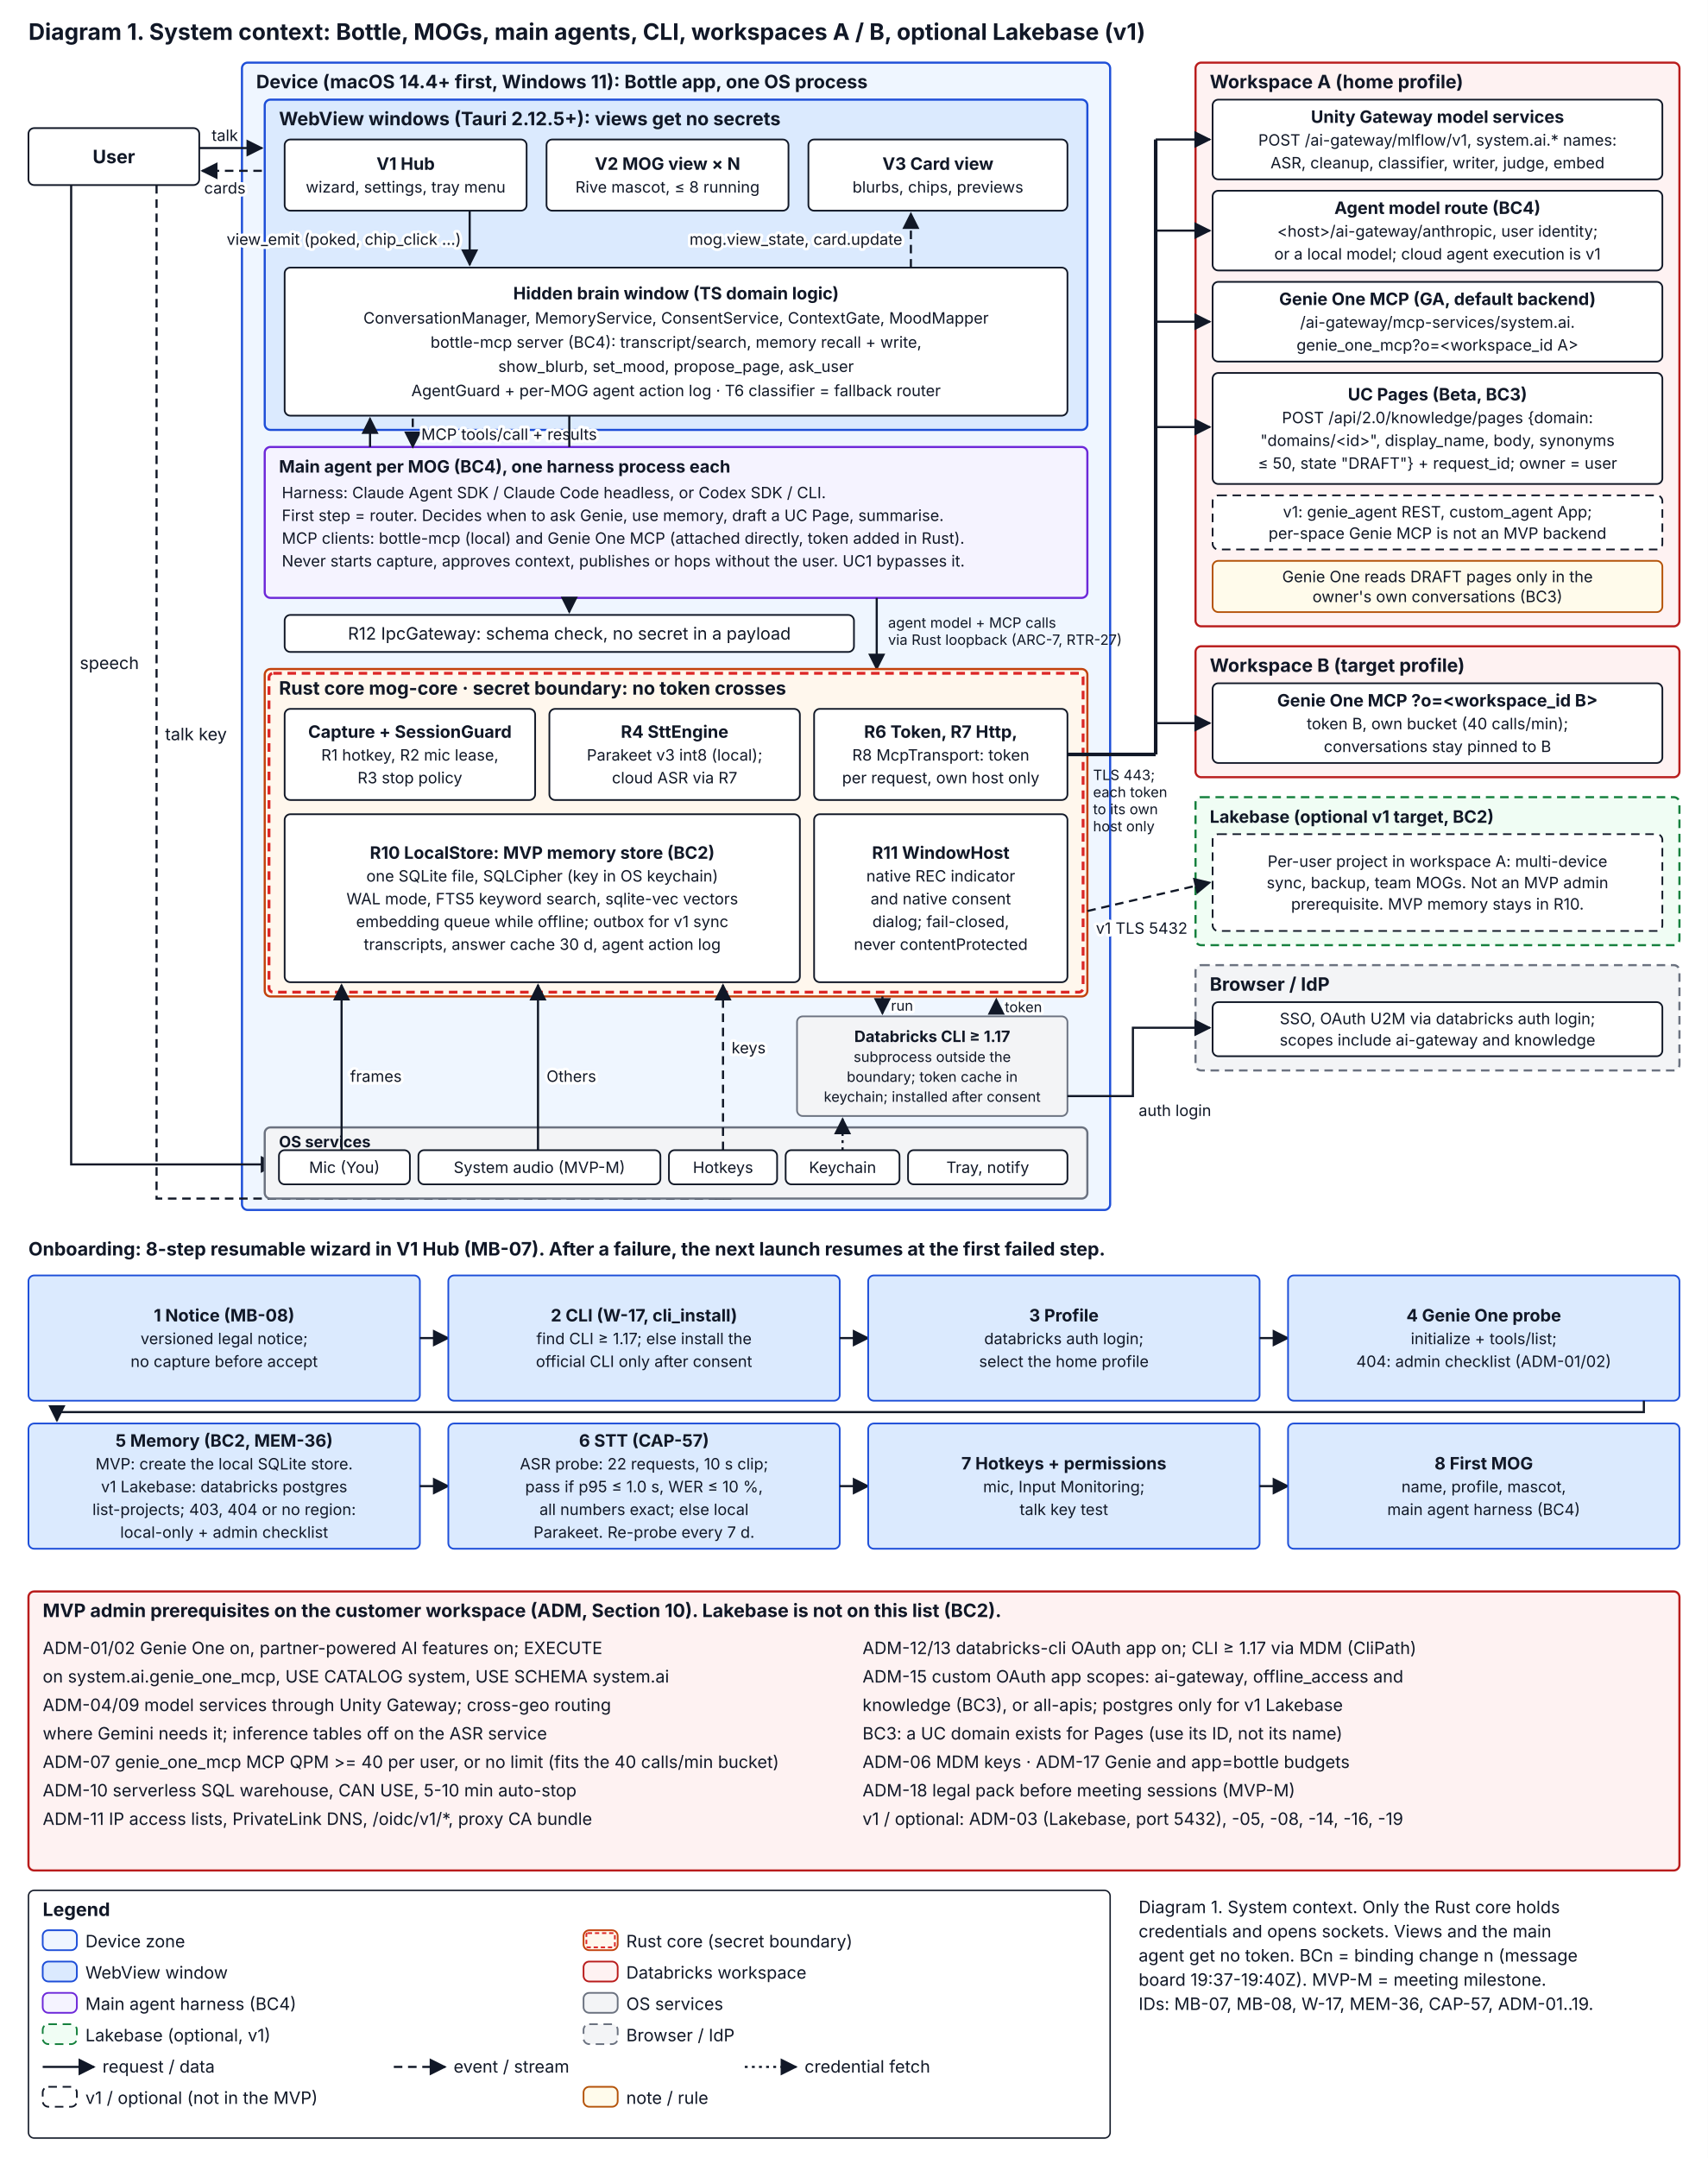
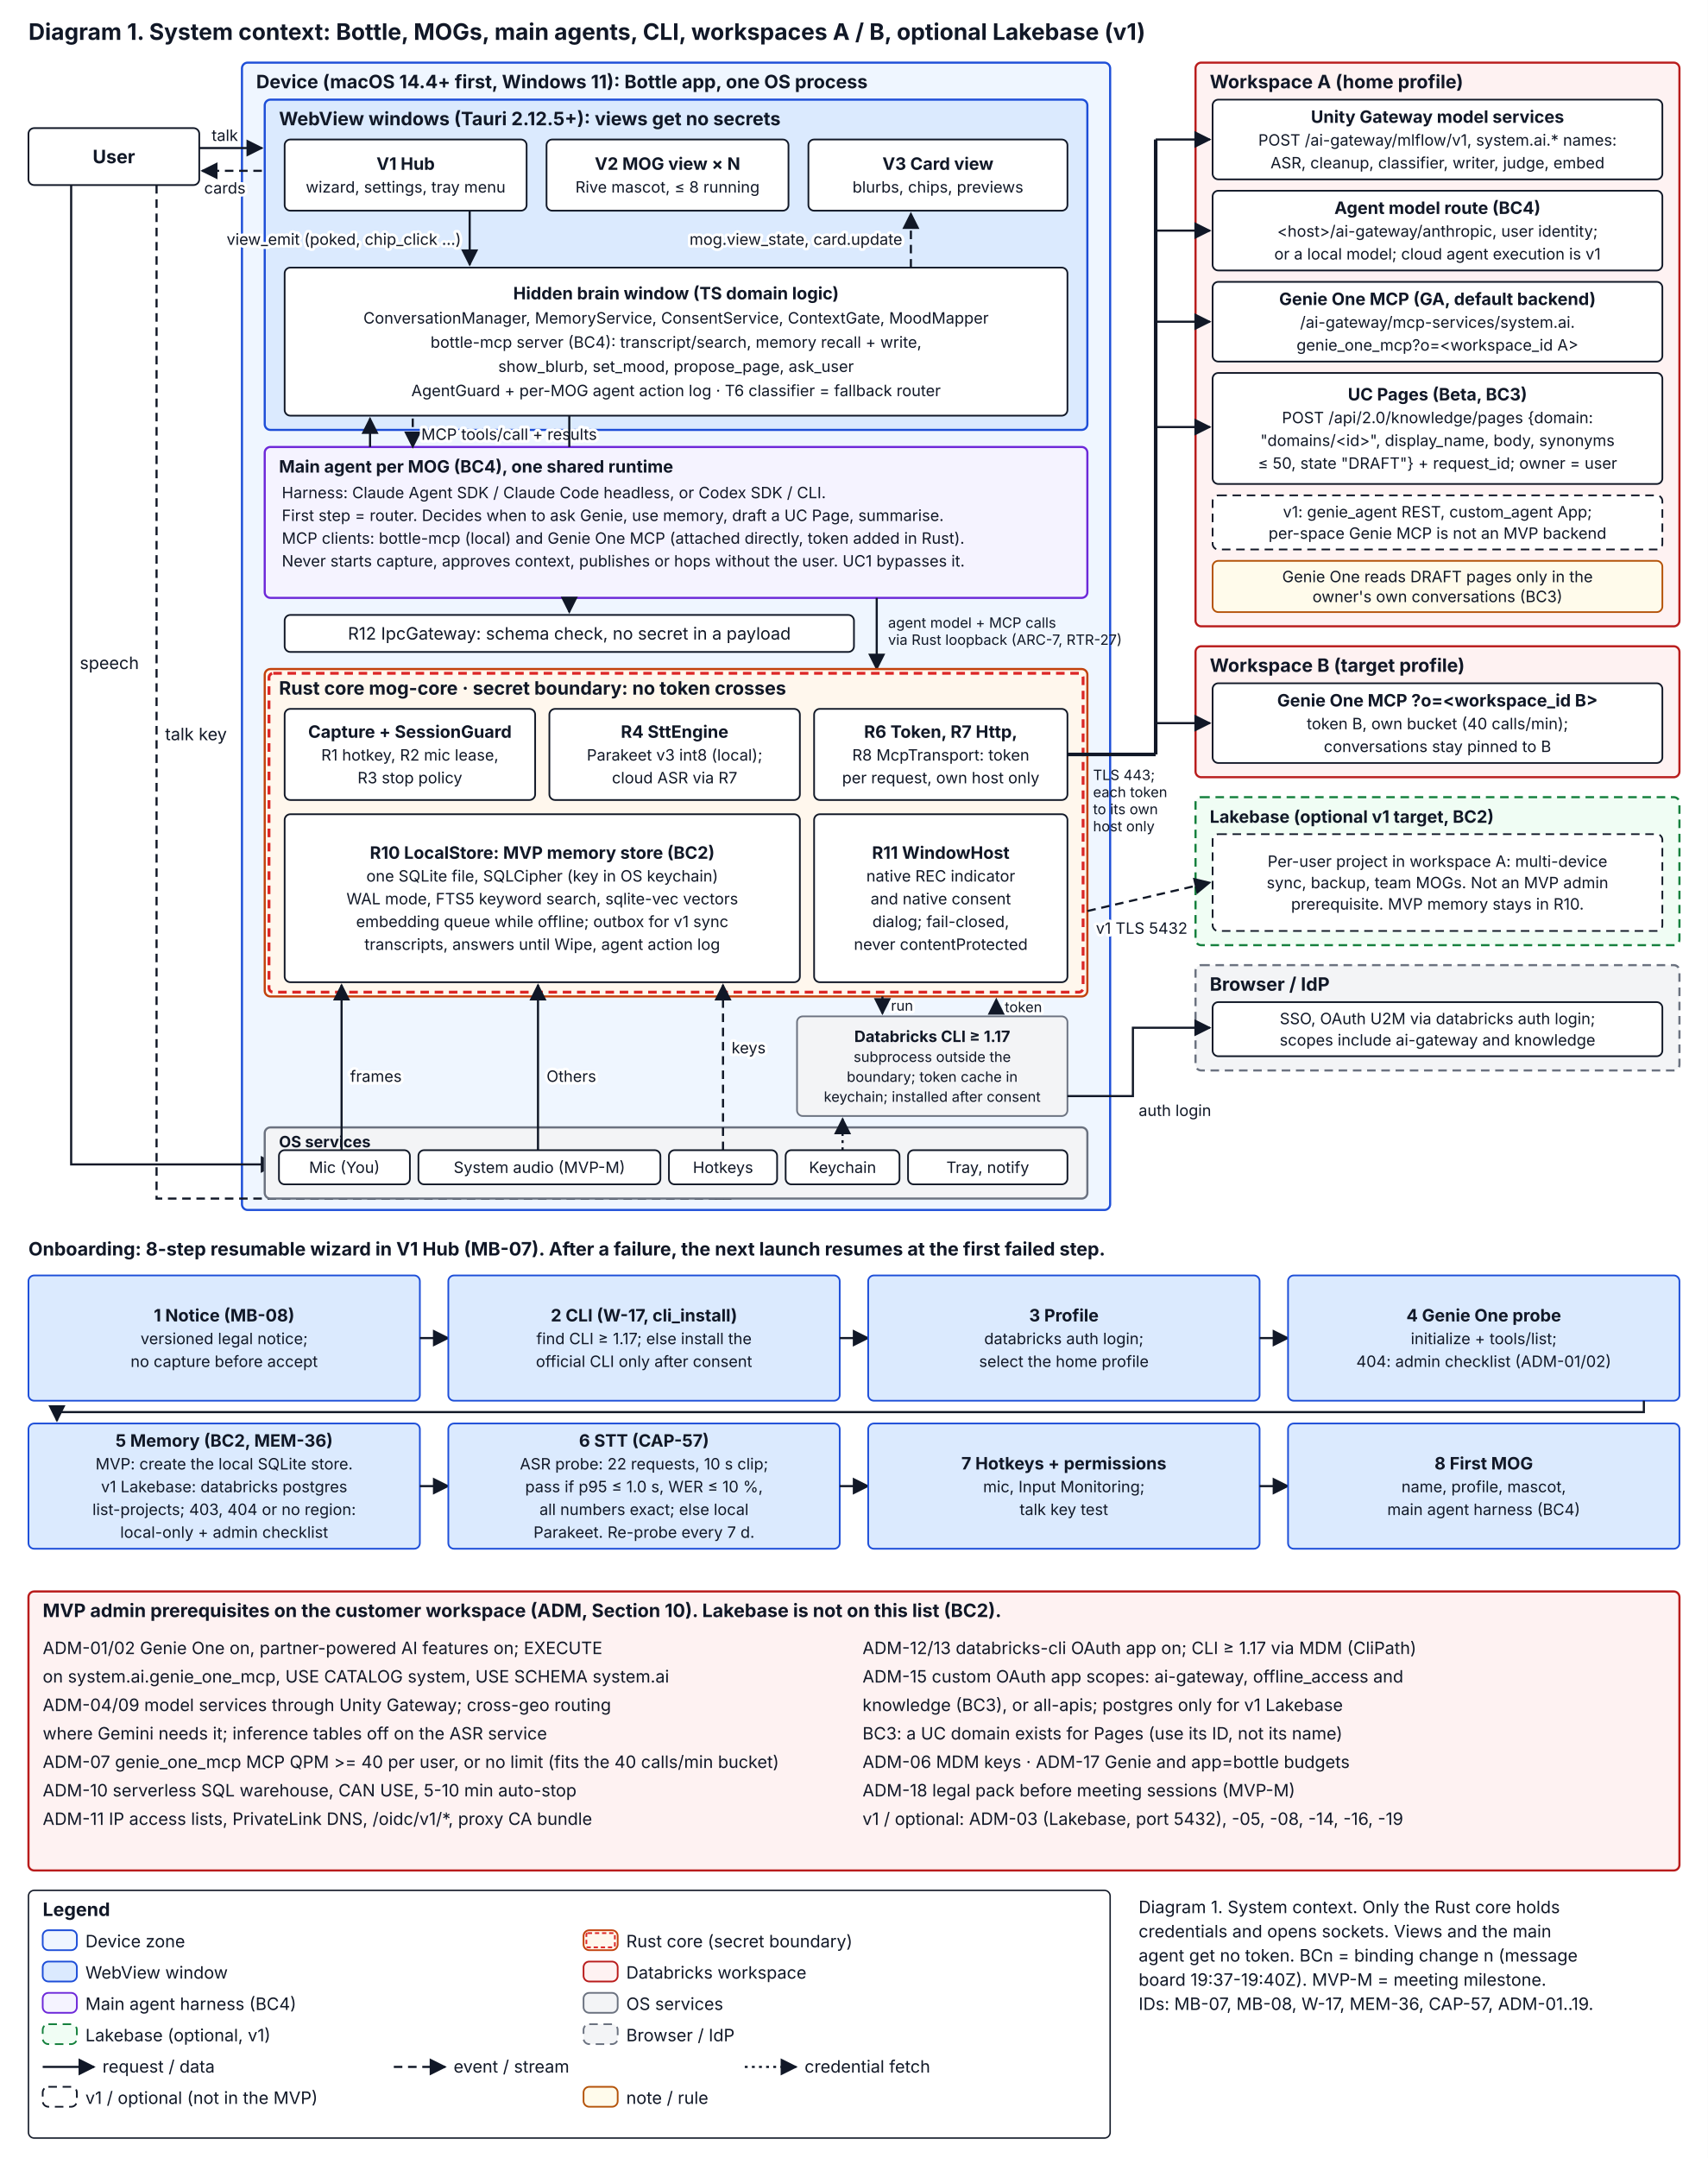
<svg xmlns="http://www.w3.org/2000/svg" version="1.1" viewBox="0 0 1200 1516" width="1200" height="1516" role="img" aria-labelledby="title desc" font-family="system-ui, -apple-system, Segoe UI, sans-serif">
  <defs>
    <marker id="arw" viewBox="0 0 10 10" refX="9" refY="5" markerWidth="8" markerHeight="8" orient="auto-start-reverse">
      <path d="M0,0 L10,5 L0,10 z" fill="#111827" />
    </marker>
    <style type="text/css">
text{font-size:13px;fill:#111827}
.s{font-size:12px}
.b{font-weight:700}
.it{font-style:italic}
.h{font-size:16px;font-weight:700}
.halo{paint-order:stroke;stroke:#FFFFFF;stroke-width:4px;stroke-linejoin:round}
</style>
  </defs>
  <rect x="0" y="0" width="1200" height="1516" fill="#FFFFFF" />
  <text x="20" y="28" style="font-size:16px;font-weight:700">Diagram 1. System context: Bottle, MOGs, main agents, CLI, workspaces A / B, optional Lakebase (v1)</text>
  <rect x="20" y="90" width="120" height="40" rx="4" fill="#FFFFFF" stroke="#111827" stroke-width="1.2" />
  <text x="80" y="114.7" text-anchor="middle" style="font-weight:700">User</text>
  <rect x="170" y="44" width="610" height="806" rx="4" fill="#EFF6FF" stroke="#1D4ED8" stroke-width="1.5" />
  <text x="180" y="62" style="font-weight:700">Device (macOS 14.4+ first, Windows 11): Bottle app, one OS process</text>
  <polyline points="140,104 184,104" fill="none" stroke="#111827" stroke-width="1.5" marker-end="url(#arw)" />
  <text x="158" y="99" text-anchor="middle" style="font-size:11px;fill:#FFFFFF" fill="#FFFFFF" stroke="#FFFFFF" stroke-width="4" stroke-linejoin="round" aria-hidden="true">talk</text>
  <text x="158" y="99" text-anchor="middle" style="font-size:11px">talk</text>
  <polyline points="184,120 142,120" fill="none" stroke="#111827" stroke-width="1.5" stroke-dasharray="6 4" marker-end="url(#arw)" />
  <text x="158" y="136" text-anchor="middle" style="font-size:11px;fill:#FFFFFF" fill="#FFFFFF" stroke="#FFFFFF" stroke-width="4" stroke-linejoin="round" aria-hidden="true">cards</text>
  <text x="158" y="136" text-anchor="middle" style="font-size:11px">cards</text>
  <polyline points="50,130 50,818 194,818" fill="none" stroke="#111827" stroke-width="1.5" marker-end="url(#arw)" />
  <text x="56" y="470" style="font-size:12px">speech</text>
  <polyline points="110,130 110,842 508,842 508,832" fill="none" stroke="#111827" stroke-width="1.5" stroke-dasharray="6 4" marker-end="url(#arw)" />
  <text x="116" y="520" style="font-size:12px">talk key</text>
  <rect x="186" y="70" width="578" height="232" rx="4" fill="#DBEAFE" stroke="#1D4ED8" stroke-width="1.5" />
  <text x="196" y="88" style="font-weight:700">WebView windows (Tauri 2.12.5+): views get no secrets</text>
  <rect x="200" y="98" width="170" height="50" rx="4" fill="#FFFFFF" stroke="#111827" stroke-width="1.2" />
  <text x="285" y="119.3" text-anchor="middle" style="font-size:12px;font-weight:700">V1 Hub</text>
  <text x="285" y="135.3" text-anchor="middle" style="font-size:11px">wizard, settings, tray menu</text>
  <rect x="384" y="98" width="170" height="50" rx="4" fill="#FFFFFF" stroke="#111827" stroke-width="1.2" />
  <text x="469" y="119.3" text-anchor="middle" style="font-size:12px;font-weight:700">V2 MOG view × N</text>
  <text x="469" y="135.3" text-anchor="middle" style="font-size:11px">Rive mascot, ≤ 8 running</text>
  <rect x="568" y="98" width="182" height="50" rx="4" fill="#FFFFFF" stroke="#111827" stroke-width="1.2" />
  <text x="659" y="119.3" text-anchor="middle" style="font-size:12px;font-weight:700">V3 Card view</text>
  <text x="659" y="135.3" text-anchor="middle" style="font-size:11px">blurbs, chips, previews</text>
  <rect x="200" y="188" width="550" height="104" rx="4" fill="#FFFFFF" stroke="#111827" stroke-width="1.2" />
  <text x="475" y="210.3" text-anchor="middle" style="font-size:12px;font-weight:700">Hidden brain window (TS domain logic)</text>
  <text x="475" y="227.3" text-anchor="middle" style="font-size:11px">ConversationManager, MemoryService, ConsentService, ContextGate, MoodMapper</text>
  <text x="475" y="244.3" text-anchor="middle" style="font-size:11px">bottle-mcp server (BC4): transcript/search, memory recall + write,</text>
  <text x="475" y="261.3" text-anchor="middle" style="font-size:11px">show_blurb, set_mood, propose_page, ask_user</text>
  <text x="475" y="278.3" text-anchor="middle" style="font-size:11px">AgentGuard + per-MOG agent action log · T6 classifier = fallback router</text>
  <polyline points="330,148 330,186" fill="none" stroke="#111827" stroke-width="1.5" marker-end="url(#arw)" />
  <text x="324" y="172" text-anchor="end" style="font-size:11px;fill:#FFFFFF" fill="#FFFFFF" stroke="#FFFFFF" stroke-width="4" stroke-linejoin="round" aria-hidden="true">view_emit (poked, chip_click …)</text>
  <text x="324" y="172" text-anchor="end" style="font-size:11px">view_emit (poked, chip_click …)</text>
  <polyline points="640,188 640,150" fill="none" stroke="#111827" stroke-width="1.5" stroke-dasharray="6 4" marker-end="url(#arw)" />
  <text x="634" y="172" text-anchor="end" style="font-size:11px;fill:#FFFFFF" fill="#FFFFFF" stroke="#FFFFFF" stroke-width="4" stroke-linejoin="round" aria-hidden="true">mog.view_state, card.update</text>
  <text x="634" y="172" text-anchor="end" style="font-size:11px">mog.view_state, card.update</text>
  <rect x="186" y="314" width="578" height="106" rx="4" fill="#F5F3FF" stroke="#6D28D9" stroke-width="1.5" />
-   <text x="196" y="332" style="font-size:12px;font-weight:700">Main agent per MOG (BC4), one harness process each</text>
+   <text x="196" y="332" style="font-size:12px;font-weight:700">Main agent per MOG (BC4), one shared runtime</text>
  <text x="198" y="350" style="font-size:11px">Harness: Claude Agent SDK / Claude Code headless, or Codex SDK / CLI.</text>
  <text x="198" y="366" style="font-size:11px">First step = router. Decides when to ask Genie, use memory, draft a UC Page, summarise.</text>
  <text x="198" y="382" style="font-size:11px">MCP clients: bottle-mcp (local) and Genie One MCP (attached directly, token added in Rust).</text>
  <text x="198" y="398" style="font-size:11px">Never starts capture, approves context, publishes or hops without the user. UC1 bypasses it.</text>
  <polyline points="260,314 260,294" fill="none" stroke="#111827" stroke-width="1.5" marker-end="url(#arw)" />
  <polyline points="290,294 290,314" fill="none" stroke="#111827" stroke-width="1.5" stroke-dasharray="6 4" marker-end="url(#arw)" />
  <text x="296" y="309" style="font-size:11px;fill:#FFFFFF" fill="#FFFFFF" stroke="#FFFFFF" stroke-width="4" stroke-linejoin="round" aria-hidden="true">MCP tools/call + results</text>
  <text x="296" y="309" style="font-size:11px">MCP tools/call + results</text>
  <rect x="200" y="432" width="400" height="26" rx="4" fill="#FFFFFF" stroke="#111827" stroke-width="1.2" />
  <text x="400" y="449.3" text-anchor="middle" style="font-size:12px">R12 IpcGateway: schema check, no secret in a payload</text>
  <polyline points="400,292 400,314" fill="none" stroke="#111827" stroke-width="1.5" />
  <polyline points="400,420 400,430" fill="none" stroke="#111827" stroke-width="1.5" marker-end="url(#arw)" />
  <polyline points="616,420 616,470" fill="none" stroke="#111827" stroke-width="1.5" marker-end="url(#arw)" />
  <text x="624" y="441" style="font-size:10px">agent model + MCP calls</text>
  <text x="624" y="453" style="font-size:10px">via Rust loopback (ARC-7, RTR-27)</text>
  <rect x="186" y="470" width="578" height="230" rx="4" fill="#FFF7ED" stroke="#C2410C" stroke-width="1.5" />
  <rect x="189" y="473" width="572" height="224" rx="3" fill="none" stroke="#DC2626" stroke-width="2" stroke-dasharray="6 4" />
  <text x="196" y="488" style="font-weight:700">Rust core mog-core · secret boundary: no token crosses</text>
  <rect x="200" y="498" width="176" height="64" rx="4" fill="#FFFFFF" stroke="#111827" stroke-width="1.2" />
  <text x="288" y="518.3" text-anchor="middle" style="font-size:12px;font-weight:700">Capture + SessionGuard</text>
  <text x="288" y="534.3" text-anchor="middle" style="font-size:11px">R1 hotkey, R2 mic lease,</text>
  <text x="288" y="550.3" text-anchor="middle" style="font-size:11px">R3 stop policy</text>
  <rect x="386" y="498" width="176" height="64" rx="4" fill="#FFFFFF" stroke="#111827" stroke-width="1.2" />
  <text x="474" y="518.3" text-anchor="middle" style="font-size:12px;font-weight:700">R4 SttEngine</text>
  <text x="474" y="534.3" text-anchor="middle" style="font-size:11px">Parakeet v3 int8 (local);</text>
  <text x="474" y="550.3" text-anchor="middle" style="font-size:11px">cloud ASR via R7</text>
  <rect x="572" y="498" width="178" height="64" rx="4" fill="#FFFFFF" stroke="#111827" stroke-width="1.2" />
  <text x="661" y="518.3" text-anchor="middle" style="font-size:12px;font-weight:700">R6 Token, R7 Http,</text>
  <text x="661" y="534.3" text-anchor="middle" style="font-size:11px">R8 McpTransport: token</text>
  <text x="661" y="550.3" text-anchor="middle" style="font-size:11px">per request, own host only</text>
  <rect x="200" y="572" width="362" height="118" rx="4" fill="#FFFFFF" stroke="#111827" stroke-width="1.2" />
  <text x="381" y="603.3" text-anchor="middle" style="font-size:12px;font-weight:700">R10 LocalStore: MVP memory store (BC2)</text>
  <text x="381" y="619.3" text-anchor="middle" style="font-size:11px">one SQLite file, SQLCipher (key in OS keychain)</text>
  <text x="381" y="635.3" text-anchor="middle" style="font-size:11px">WAL mode, FTS5 keyword search, sqlite-vec vectors</text>
  <text x="381" y="651.3" text-anchor="middle" style="font-size:11px">embedding queue while offline; outbox for v1 sync</text>
-   <text x="381" y="667.3" text-anchor="middle" style="font-size:11px">transcripts, answer cache 30 d, agent action log</text>
+   <text x="381" y="667.3" text-anchor="middle" style="font-size:11px">transcripts, answers until Wipe, agent action log</text>
  <rect x="572" y="572" width="178" height="118" rx="4" fill="#FFFFFF" stroke="#111827" stroke-width="1.2" />
  <text x="661" y="603.3" text-anchor="middle" style="font-size:12px;font-weight:700">R11 WindowHost</text>
  <text x="661" y="619.3" text-anchor="middle" style="font-size:11px">native REC indicator</text>
  <text x="661" y="635.3" text-anchor="middle" style="font-size:11px">and native consent</text>
  <text x="661" y="651.3" text-anchor="middle" style="font-size:11px">dialog; fail-closed,</text>
  <text x="661" y="667.3" text-anchor="middle" style="font-size:11px">never contentProtected</text>
  <rect x="560" y="714" width="190" height="70" rx="4" fill="#F3F4F6" stroke="#6B7280" stroke-width="1.2" />
  <text x="655" y="732" text-anchor="middle" style="font-size:11px;font-weight:700">Databricks CLI ≥ 1.17</text>
  <text x="655" y="746" text-anchor="middle" style="font-size:10px">subprocess outside the</text>
  <text x="655" y="760" text-anchor="middle" style="font-size:10px">boundary; token cache in</text>
  <text x="655" y="774" text-anchor="middle" style="font-size:10px">keychain; installed after consent</text>
  <polyline points="620,700 620,712" fill="none" stroke="#111827" stroke-width="1.5" marker-end="url(#arw)" />
  <polyline points="700,712 700,702" fill="none" stroke="#111827" stroke-width="1.5" stroke-dasharray="2 3" marker-end="url(#arw)" />
  <text x="626" y="710" style="font-size:10px;fill:#FFFFFF" fill="#FFFFFF" stroke="#FFFFFF" stroke-width="4" stroke-linejoin="round" aria-hidden="true">run</text>
  <text x="626" y="710" style="font-size:10px">run</text>
  <text x="706" y="711" style="font-size:10px;fill:#FFFFFF" fill="#FFFFFF" stroke="#FFFFFF" stroke-width="4" stroke-linejoin="round" aria-hidden="true">token</text>
  <text x="706" y="711" style="font-size:10px">token</text>
  <rect x="186" y="792" width="578" height="50" rx="4" fill="#F3F4F6" stroke="#6B7280" stroke-width="1.5" />
  <text x="196" y="810" style="font-size:12px;font-weight:700" />
  <text x="196" y="806" style="font-size:11px;font-weight:700">OS services</text>
  <rect x="196" y="808" width="92" height="24" rx="4" fill="#FFFFFF" stroke="#111827" stroke-width="1.2" />
  <text x="242" y="824" text-anchor="middle" style="font-size:11px">Mic (You)</text>
  <rect x="294" y="808" width="170" height="24" rx="4" fill="#FFFFFF" stroke="#111827" stroke-width="1.2" />
  <text x="379" y="824" text-anchor="middle" style="font-size:11px">System audio (MVP-M)</text>
  <rect x="470" y="808" width="76" height="24" rx="4" fill="#FFFFFF" stroke="#111827" stroke-width="1.2" />
  <text x="508" y="824" text-anchor="middle" style="font-size:11px">Hotkeys</text>
  <rect x="552" y="808" width="80" height="24" rx="4" fill="#FFFFFF" stroke="#111827" stroke-width="1.2" />
  <text x="592" y="824" text-anchor="middle" style="font-size:11px">Keychain</text>
  <rect x="638" y="808" width="112" height="24" rx="4" fill="#FFFFFF" stroke="#111827" stroke-width="1.2" />
  <text x="694" y="824" text-anchor="middle" style="font-size:11px">Tray, notify</text>
  <polyline points="240,808 240,692" fill="none" stroke="#111827" stroke-width="1.5" marker-end="url(#arw)" />
  <text x="246" y="760" style="font-size:11px;fill:#FFFFFF" fill="#FFFFFF" stroke="#FFFFFF" stroke-width="4" stroke-linejoin="round" aria-hidden="true">frames</text>
  <text x="246" y="760" style="font-size:11px">frames</text>
  <polyline points="378,808 378,692" fill="none" stroke="#111827" stroke-width="1.5" marker-end="url(#arw)" />
  <text x="384" y="760" style="font-size:11px;fill:#FFFFFF" fill="#FFFFFF" stroke="#FFFFFF" stroke-width="4" stroke-linejoin="round" aria-hidden="true">Others</text>
  <text x="384" y="760" style="font-size:11px">Others</text>
  <polyline points="508,808 508,692" fill="none" stroke="#111827" stroke-width="1.5" stroke-dasharray="6 4" marker-end="url(#arw)" />
  <text x="514" y="740" style="font-size:11px;fill:#FFFFFF" fill="#FFFFFF" stroke="#FFFFFF" stroke-width="4" stroke-linejoin="round" aria-hidden="true">keys</text>
  <text x="514" y="740" style="font-size:11px">keys</text>
  <polyline points="592,808 592,786" fill="none" stroke="#111827" stroke-width="1.5" stroke-dasharray="2 3" marker-end="url(#arw)" />
  <rect x="840" y="44" width="340" height="396" rx="4" fill="#FEF2F2" stroke="#B91C1C" stroke-width="1.5" />
  <text x="850" y="62" style="font-weight:700">Workspace A (home profile)</text>
  <rect x="852" y="70" width="316" height="56" rx="4" fill="#FFFFFF" stroke="#111827" stroke-width="1.2" />
  <text x="1010" y="86.3" text-anchor="middle" style="font-size:12px;font-weight:700">Unity Gateway model services</text>
  <text x="1010" y="102.3" text-anchor="middle" style="font-size:11px">POST /ai-gateway/mlflow/v1, system.ai.* names:</text>
  <text x="1010" y="118.3" text-anchor="middle" style="font-size:11px">ASR, cleanup, classifier, writer, judge, embed</text>
  <rect x="852" y="134" width="316" height="56" rx="4" fill="#FFFFFF" stroke="#111827" stroke-width="1.2" />
  <text x="1010" y="150.3" text-anchor="middle" style="font-size:12px;font-weight:700">Agent model route (BC4)</text>
  <text x="1010" y="166.3" text-anchor="middle" style="font-size:11px">&lt;host&gt;/ai-gateway/anthropic, user identity;</text>
  <text x="1010" y="182.3" text-anchor="middle" style="font-size:11px">or a local model; cloud agent execution is v1</text>
  <rect x="852" y="198" width="316" height="56" rx="4" fill="#FFFFFF" stroke="#111827" stroke-width="1.2" />
  <text x="1010" y="214.3" text-anchor="middle" style="font-size:12px;font-weight:700">Genie One MCP (GA, default backend)</text>
  <text x="1010" y="230.3" text-anchor="middle" style="font-size:11px">/ai-gateway/mcp-services/system.ai.</text>
  <text x="1010" y="246.3" text-anchor="middle" style="font-size:11px">genie_one_mcp?o=&lt;workspace_id A&gt;</text>
  <rect x="852" y="262" width="316" height="78" rx="4" fill="#FFFFFF" stroke="#111827" stroke-width="1.2" />
  <text x="1010" y="281.3" text-anchor="middle" style="font-size:12px;font-weight:700">UC Pages (Beta, BC3)</text>
  <text x="1010" y="297.3" text-anchor="middle" style="font-size:11px">POST /api/2.0/knowledge/pages {domain:</text>
  <text x="1010" y="313.3" text-anchor="middle" style="font-size:11px">"domains/&lt;id&gt;", display_name, body, synonyms</text>
  <text x="1010" y="329.3" text-anchor="middle" style="font-size:11px">≤ 50, state "DRAFT"} + request_id; owner = user</text>
  <rect x="852" y="348" width="316" height="38" rx="4" fill="#FFFFFF" stroke="#111827" stroke-width="1.2" stroke-dasharray="6 4" />
  <text x="1010" y="363.5" text-anchor="middle" style="font-size:11px">v1: genie_agent REST, custom_agent App;</text>
  <text x="1010" y="378.5" text-anchor="middle" style="font-size:11px">per-space Genie MCP is not an MVP backend</text>
  <rect x="852" y="394" width="316" height="36" rx="4" fill="#FFFBEB" stroke="#B45309" stroke-width="1.2" />
  <text x="1010" y="409" text-anchor="middle" style="font-size:11px">Genie One reads DRAFT pages only in the</text>
  <text x="1010" y="423" text-anchor="middle" style="font-size:11px">owner's own conversations (BC3)</text>
  <rect x="840" y="454" width="340" height="92" rx="4" fill="#FEF2F2" stroke="#B91C1C" stroke-width="1.5" />
  <text x="850" y="472" style="font-weight:700">Workspace B (target profile)</text>
  <rect x="852" y="480" width="316" height="56" rx="4" fill="#FFFFFF" stroke="#111827" stroke-width="1.2" />
  <text x="1010" y="496.3" text-anchor="middle" style="font-size:12px;font-weight:700">Genie One MCP ?o=&lt;workspace_id B&gt;</text>
  <text x="1010" y="512.3" text-anchor="middle" style="font-size:11px">token B, own bucket (40 calls/min);</text>
  <text x="1010" y="528.3" text-anchor="middle" style="font-size:11px">conversations stay pinned to B</text>
  <rect x="840" y="560" width="340" height="104" rx="4" fill="#F0FDF4" stroke="#15803D" stroke-width="1.5" stroke-dasharray="6 4" />
  <text x="850" y="578" style="font-size:12px;font-weight:700">Lakebase (optional v1 target, BC2)</text>
  <rect x="852" y="586" width="316" height="68" rx="4" fill="#FFFFFF" stroke="#111827" stroke-width="1.2" stroke-dasharray="6 4" />
  <text x="1010" y="609" text-anchor="middle" style="font-size:11px">Per-user project in workspace A: multi-device</text>
  <text x="1010" y="624" text-anchor="middle" style="font-size:11px">sync, backup, team MOGs. Not an MVP admin</text>
  <text x="1010" y="639" text-anchor="middle" style="font-size:11px">prerequisite. MVP memory stays in R10.</text>
  <rect x="840" y="678" width="340" height="74" rx="4" fill="#F3F4F6" stroke="#6B7280" stroke-width="1.5" stroke-dasharray="6 4" />
  <text x="850" y="696" style="font-weight:700">Browser / IdP</text>
  <rect x="852" y="704" width="316" height="38" rx="4" fill="#FFFFFF" stroke="#111827" stroke-width="1.2" />
  <text x="1010" y="719.5" text-anchor="middle" style="font-size:11px">SSO, OAuth U2M via databricks auth login;</text>
  <text x="1010" y="734.5" text-anchor="middle" style="font-size:11px">scopes include ai-gateway and knowledge</text>
  <polyline points="750,530 812,530" fill="none" stroke="#111827" stroke-width="2.5" />
  <polyline points="812,98 812,530" fill="none" stroke="#111827" stroke-width="2.5" />
  <polyline points="812,98 850,98" fill="none" stroke="#111827" stroke-width="1.5" marker-end="url(#arw)" />
  <polyline points="812,162 850,162" fill="none" stroke="#111827" stroke-width="1.5" marker-end="url(#arw)" />
  <polyline points="812,226 850,226" fill="none" stroke="#111827" stroke-width="1.5" marker-end="url(#arw)" />
  <polyline points="812,300 850,300" fill="none" stroke="#111827" stroke-width="1.5" marker-end="url(#arw)" />
  <polyline points="812,508 850,508" fill="none" stroke="#111827" stroke-width="1.5" marker-end="url(#arw)" />
  <text x="768" y="548" style="font-size:10px">TLS 443;</text>
  <text x="768" y="560" style="font-size:10px">each token</text>
  <text x="768" y="572" style="font-size:10px">to its own</text>
  <text x="768" y="584" style="font-size:10px">host only</text>
  <polyline points="764,640 850,620" fill="none" stroke="#111827" stroke-width="1.5" stroke-dasharray="6 4" marker-end="url(#arw)" />
  <text x="770" y="656" style="font-size:11px;fill:#FFFFFF" fill="#FFFFFF" stroke="#FFFFFF" stroke-width="4" stroke-linejoin="round" aria-hidden="true">v1 TLS 5432</text>
  <text x="770" y="656" style="font-size:11px">v1 TLS 5432</text>
  <polyline points="750,770 796,770 796,722 850,722" fill="none" stroke="#111827" stroke-width="1.5" marker-end="url(#arw)" />
  <text x="800" y="784" style="font-size:11px;fill:#FFFFFF" fill="#FFFFFF" stroke="#FFFFFF" stroke-width="4" stroke-linejoin="round" aria-hidden="true">auth login</text>
  <text x="800" y="784" style="font-size:11px">auth login</text>
  <text x="20" y="882" style="font-weight:700">Onboarding: 8-step resumable wizard in V1 Hub (MB-07). After a failure, the next launch resumes at the first failed step.</text>
  <rect x="20" y="896" width="275" height="88" rx="4" fill="#DBEAFE" stroke="#1D4ED8" stroke-width="1.2" />
  <text x="157.5" y="928.3" text-anchor="middle" style="font-size:12px;font-weight:700">1 Notice (MB-08)</text>
  <text x="157.5" y="944.3" text-anchor="middle" style="font-size:11px">versioned legal notice;</text>
  <text x="157.5" y="960.3" text-anchor="middle" style="font-size:11px">no capture before accept</text>
  <polyline points="295,940 315,940" fill="none" stroke="#111827" stroke-width="1.5" marker-end="url(#arw)" />
  <rect x="315" y="896" width="275" height="88" rx="4" fill="#DBEAFE" stroke="#1D4ED8" stroke-width="1.2" />
  <text x="452.5" y="928.3" text-anchor="middle" style="font-size:12px;font-weight:700">2 CLI (W-17, cli_install)</text>
  <text x="452.5" y="944.3" text-anchor="middle" style="font-size:11px">find CLI ≥ 1.17; else install the</text>
  <text x="452.5" y="960.3" text-anchor="middle" style="font-size:11px">official CLI only after consent</text>
  <polyline points="590,940 610,940" fill="none" stroke="#111827" stroke-width="1.5" marker-end="url(#arw)" />
  <rect x="610" y="896" width="275" height="88" rx="4" fill="#DBEAFE" stroke="#1D4ED8" stroke-width="1.2" />
  <text x="747.5" y="928.3" text-anchor="middle" style="font-size:12px;font-weight:700">3 Profile</text>
  <text x="747.5" y="944.3" text-anchor="middle" style="font-size:11px">databricks auth login;</text>
  <text x="747.5" y="960.3" text-anchor="middle" style="font-size:11px">select the home profile</text>
  <polyline points="885,940 905,940" fill="none" stroke="#111827" stroke-width="1.5" marker-end="url(#arw)" />
  <rect x="905" y="896" width="275" height="88" rx="4" fill="#DBEAFE" stroke="#1D4ED8" stroke-width="1.2" />
  <text x="1042.5" y="928.3" text-anchor="middle" style="font-size:12px;font-weight:700">4 Genie One probe</text>
  <text x="1042.5" y="944.3" text-anchor="middle" style="font-size:11px">initialize + tools/list;</text>
  <text x="1042.5" y="960.3" text-anchor="middle" style="font-size:11px">404: admin checklist (ADM-01/02)</text>
  <rect x="20" y="1000" width="275" height="88" rx="4" fill="#DBEAFE" stroke="#1D4ED8" stroke-width="1.2" />
  <text x="157.5" y="1016.3" text-anchor="middle" style="font-size:12px;font-weight:700">5 Memory (BC2, MEM-36)</text>
  <text x="157.5" y="1032.3" text-anchor="middle" style="font-size:11px">MVP: create the local SQLite store.</text>
  <text x="157.5" y="1048.3" text-anchor="middle" style="font-size:11px">v1 Lakebase: databricks postgres</text>
  <text x="157.5" y="1064.3" text-anchor="middle" style="font-size:11px">list-projects; 403, 404 or no region:</text>
  <text x="157.5" y="1080.3" text-anchor="middle" style="font-size:11px">local-only + admin checklist</text>
  <polyline points="295,1044 315,1044" fill="none" stroke="#111827" stroke-width="1.5" marker-end="url(#arw)" />
  <rect x="315" y="1000" width="275" height="88" rx="4" fill="#DBEAFE" stroke="#1D4ED8" stroke-width="1.2" />
  <text x="452.5" y="1016.3" text-anchor="middle" style="font-size:12px;font-weight:700">6 STT (CAP-57)</text>
  <text x="452.5" y="1032.3" text-anchor="middle" style="font-size:11px">ASR probe: 22 requests, 10 s clip;</text>
  <text x="452.5" y="1048.3" text-anchor="middle" style="font-size:11px">pass if p95 ≤ 1.0 s, WER ≤ 10 %,</text>
  <text x="452.5" y="1064.3" text-anchor="middle" style="font-size:11px">all numbers exact; else local</text>
  <text x="452.5" y="1080.3" text-anchor="middle" style="font-size:11px">Parakeet. Re-probe every 7 d.</text>
  <polyline points="590,1044 610,1044" fill="none" stroke="#111827" stroke-width="1.5" marker-end="url(#arw)" />
  <rect x="610" y="1000" width="275" height="88" rx="4" fill="#DBEAFE" stroke="#1D4ED8" stroke-width="1.2" />
  <text x="747.5" y="1032.3" text-anchor="middle" style="font-size:12px;font-weight:700">7 Hotkeys + permissions</text>
  <text x="747.5" y="1048.3" text-anchor="middle" style="font-size:11px">mic, Input Monitoring;</text>
  <text x="747.5" y="1064.3" text-anchor="middle" style="font-size:11px">talk key test</text>
  <polyline points="885,1044 905,1044" fill="none" stroke="#111827" stroke-width="1.5" marker-end="url(#arw)" />
  <rect x="905" y="1000" width="275" height="88" rx="4" fill="#DBEAFE" stroke="#1D4ED8" stroke-width="1.2" />
  <text x="1042.5" y="1032.3" text-anchor="middle" style="font-size:12px;font-weight:700">8 First MOG</text>
  <text x="1042.5" y="1048.3" text-anchor="middle" style="font-size:11px">name, profile, mascot,</text>
  <text x="1042.5" y="1064.3" text-anchor="middle" style="font-size:11px">main agent harness (BC4)</text>
  <polyline points="1155,984 1155,992 40,992 40,998" fill="none" stroke="#111827" stroke-width="1.5" marker-end="url(#arw)" />
  <rect x="20" y="1118" width="1160" height="196" rx="4" fill="#FEF2F2" stroke="#B91C1C" stroke-width="1.5" />
  <text x="30" y="1136" style="font-weight:700">MVP admin prerequisites on the customer workspace (ADM, Section 10). Lakebase is not on this list (BC2).</text>
  <text x="30" y="1162" style="font-size:12px">ADM-01/02 Genie One on, partner-powered AI features on; EXECUTE</text>
  <text x="30" y="1182" style="font-size:12px">   on system.ai.genie_one_mcp, USE CATALOG system, USE SCHEMA system.ai</text>
  <text x="30" y="1202" style="font-size:12px">ADM-04/09 model services through Unity Gateway; cross-geo routing</text>
  <text x="30" y="1222" style="font-size:12px">   where Gemini needs it; inference tables off on the ASR service</text>
  <text x="30" y="1242" style="font-size:12px">ADM-07 genie_one_mcp MCP QPM &gt;= 40 per user, or no limit (fits the 40 calls/min bucket)</text>
  <text x="30" y="1262" style="font-size:12px">ADM-10 serverless SQL warehouse, CAN USE, 5-10 min auto-stop</text>
  <text x="30" y="1282" style="font-size:12px">ADM-11 IP access lists, PrivateLink DNS, /oidc/v1/*, proxy CA bundle</text>
  <text x="606" y="1162" style="font-size:12px">ADM-12/13 databricks-cli OAuth app on; CLI ≥ 1.17 via MDM (CliPath)</text>
  <text x="606" y="1182" style="font-size:12px">ADM-15 custom OAuth app scopes: ai-gateway, offline_access and</text>
  <text x="606" y="1202" style="font-size:12px">   knowledge (BC3), or all-apis; postgres only for v1 Lakebase</text>
  <text x="606" y="1222" style="font-size:12px">BC3: a UC domain exists for Pages (use its ID, not its name)</text>
  <text x="606" y="1242" style="font-size:12px">ADM-06 MDM keys · ADM-17 Genie and app=bottle budgets</text>
  <text x="606" y="1262" style="font-size:12px">ADM-18 legal pack before meeting sessions (MVP-M)</text>
  <text x="606" y="1282" style="font-size:12px">v1 / optional: ADM-03 (Lakebase, port 5432), -05, -08, -14, -16, -19</text>
  <rect x="20" y="1328" width="760" height="174" rx="4" fill="#FFFFFF" stroke="#111827" stroke-width="1" />
  <text x="30" y="1346" style="font-weight:700">Legend</text>
  <rect x="30" y="1356" width="24" height="14" rx="4" fill="#EFF6FF" stroke="#1D4ED8" stroke-width="1.2" />
  <text x="60" y="1368" style="font-size:12px">Device zone</text>
  <rect x="410" y="1356" width="24" height="14" rx="4" fill="#FFF7ED" stroke="#C2410C" stroke-width="1.2" />
  <rect x="412" y="1358" width="20" height="10" rx="1" fill="none" stroke="#DC2626" stroke-width="1.2" stroke-dasharray="3 2" />
  <text x="440" y="1368" style="font-size:12px">Rust core (secret boundary)</text>
  <rect x="30" y="1378" width="24" height="14" rx="4" fill="#DBEAFE" stroke="#1D4ED8" stroke-width="1.2" />
  <text x="60" y="1390" style="font-size:12px">WebView window</text>
  <rect x="410" y="1378" width="24" height="14" rx="4" fill="#FEF2F2" stroke="#B91C1C" stroke-width="1.2" />
  <text x="440" y="1390" style="font-size:12px">Databricks workspace</text>
  <rect x="30" y="1400" width="24" height="14" rx="4" fill="#F5F3FF" stroke="#6D28D9" stroke-width="1.2" />
  <text x="60" y="1412" style="font-size:12px">Main agent harness (BC4)</text>
  <rect x="410" y="1400" width="24" height="14" rx="4" fill="#F3F4F6" stroke="#6B7280" stroke-width="1.2" />
  <text x="440" y="1412" style="font-size:12px">OS services</text>
  <rect x="30" y="1422" width="24" height="14" rx="4" fill="#F0FDF4" stroke="#15803D" stroke-width="1.2" stroke-dasharray="6 4" />
  <text x="60" y="1434" style="font-size:12px">Lakebase (optional, v1)</text>
  <rect x="410" y="1422" width="24" height="14" rx="4" fill="#F3F4F6" stroke="#6B7280" stroke-width="1.2" stroke-dasharray="6 4" />
  <text x="440" y="1434" style="font-size:12px">Browser / IdP</text>
  <polyline points="30,1452 66,1452" fill="none" stroke="#111827" stroke-width="1.5" marker-end="url(#arw)" />
  <text x="72" y="1456" style="font-size:12px">request / data</text>
  <polyline points="276.7,1452 312.7,1452" fill="none" stroke="#111827" stroke-width="1.5" stroke-dasharray="6 4" marker-end="url(#arw)" />
  <text x="318.7" y="1456" style="font-size:12px">event / stream</text>
  <polyline points="523.3,1452 559.3,1452" fill="none" stroke="#111827" stroke-width="1.5" stroke-dasharray="2 3" marker-end="url(#arw)" />
  <text x="565.3" y="1456" style="font-size:12px">credential fetch</text>
  <rect x="30" y="1466" width="24" height="14" rx="4" fill="#FFFFFF" stroke="#111827" stroke-width="1.2" stroke-dasharray="6 4" />
  <text x="60" y="1478" style="font-size:12px">v1 / optional (not in the MVP)</text>
  <rect x="410" y="1466" width="24" height="14" rx="4" fill="#FFFBEB" stroke="#B45309" stroke-width="1.2" />
  <text x="440" y="1478" style="font-size:12px">note / rule</text>
  <text x="800" y="1344" style="font-size:12px">Diagram 1. System context. Only the Rust core holds</text>
  <text x="800" y="1361" style="font-size:12px">credentials and opens sockets. Views and the main</text>
  <text x="800" y="1378" style="font-size:12px">agent get no token. BCn = binding change n (message</text>
  <text x="800" y="1395" style="font-size:12px">board 19:37-19:40Z). MVP-M = meeting milestone.</text>
  <text x="800" y="1412" style="font-size:12px">IDs: MB-07, MB-08, W-17, MEM-36, CAP-57, ADM-01..19.</text>
</svg>
